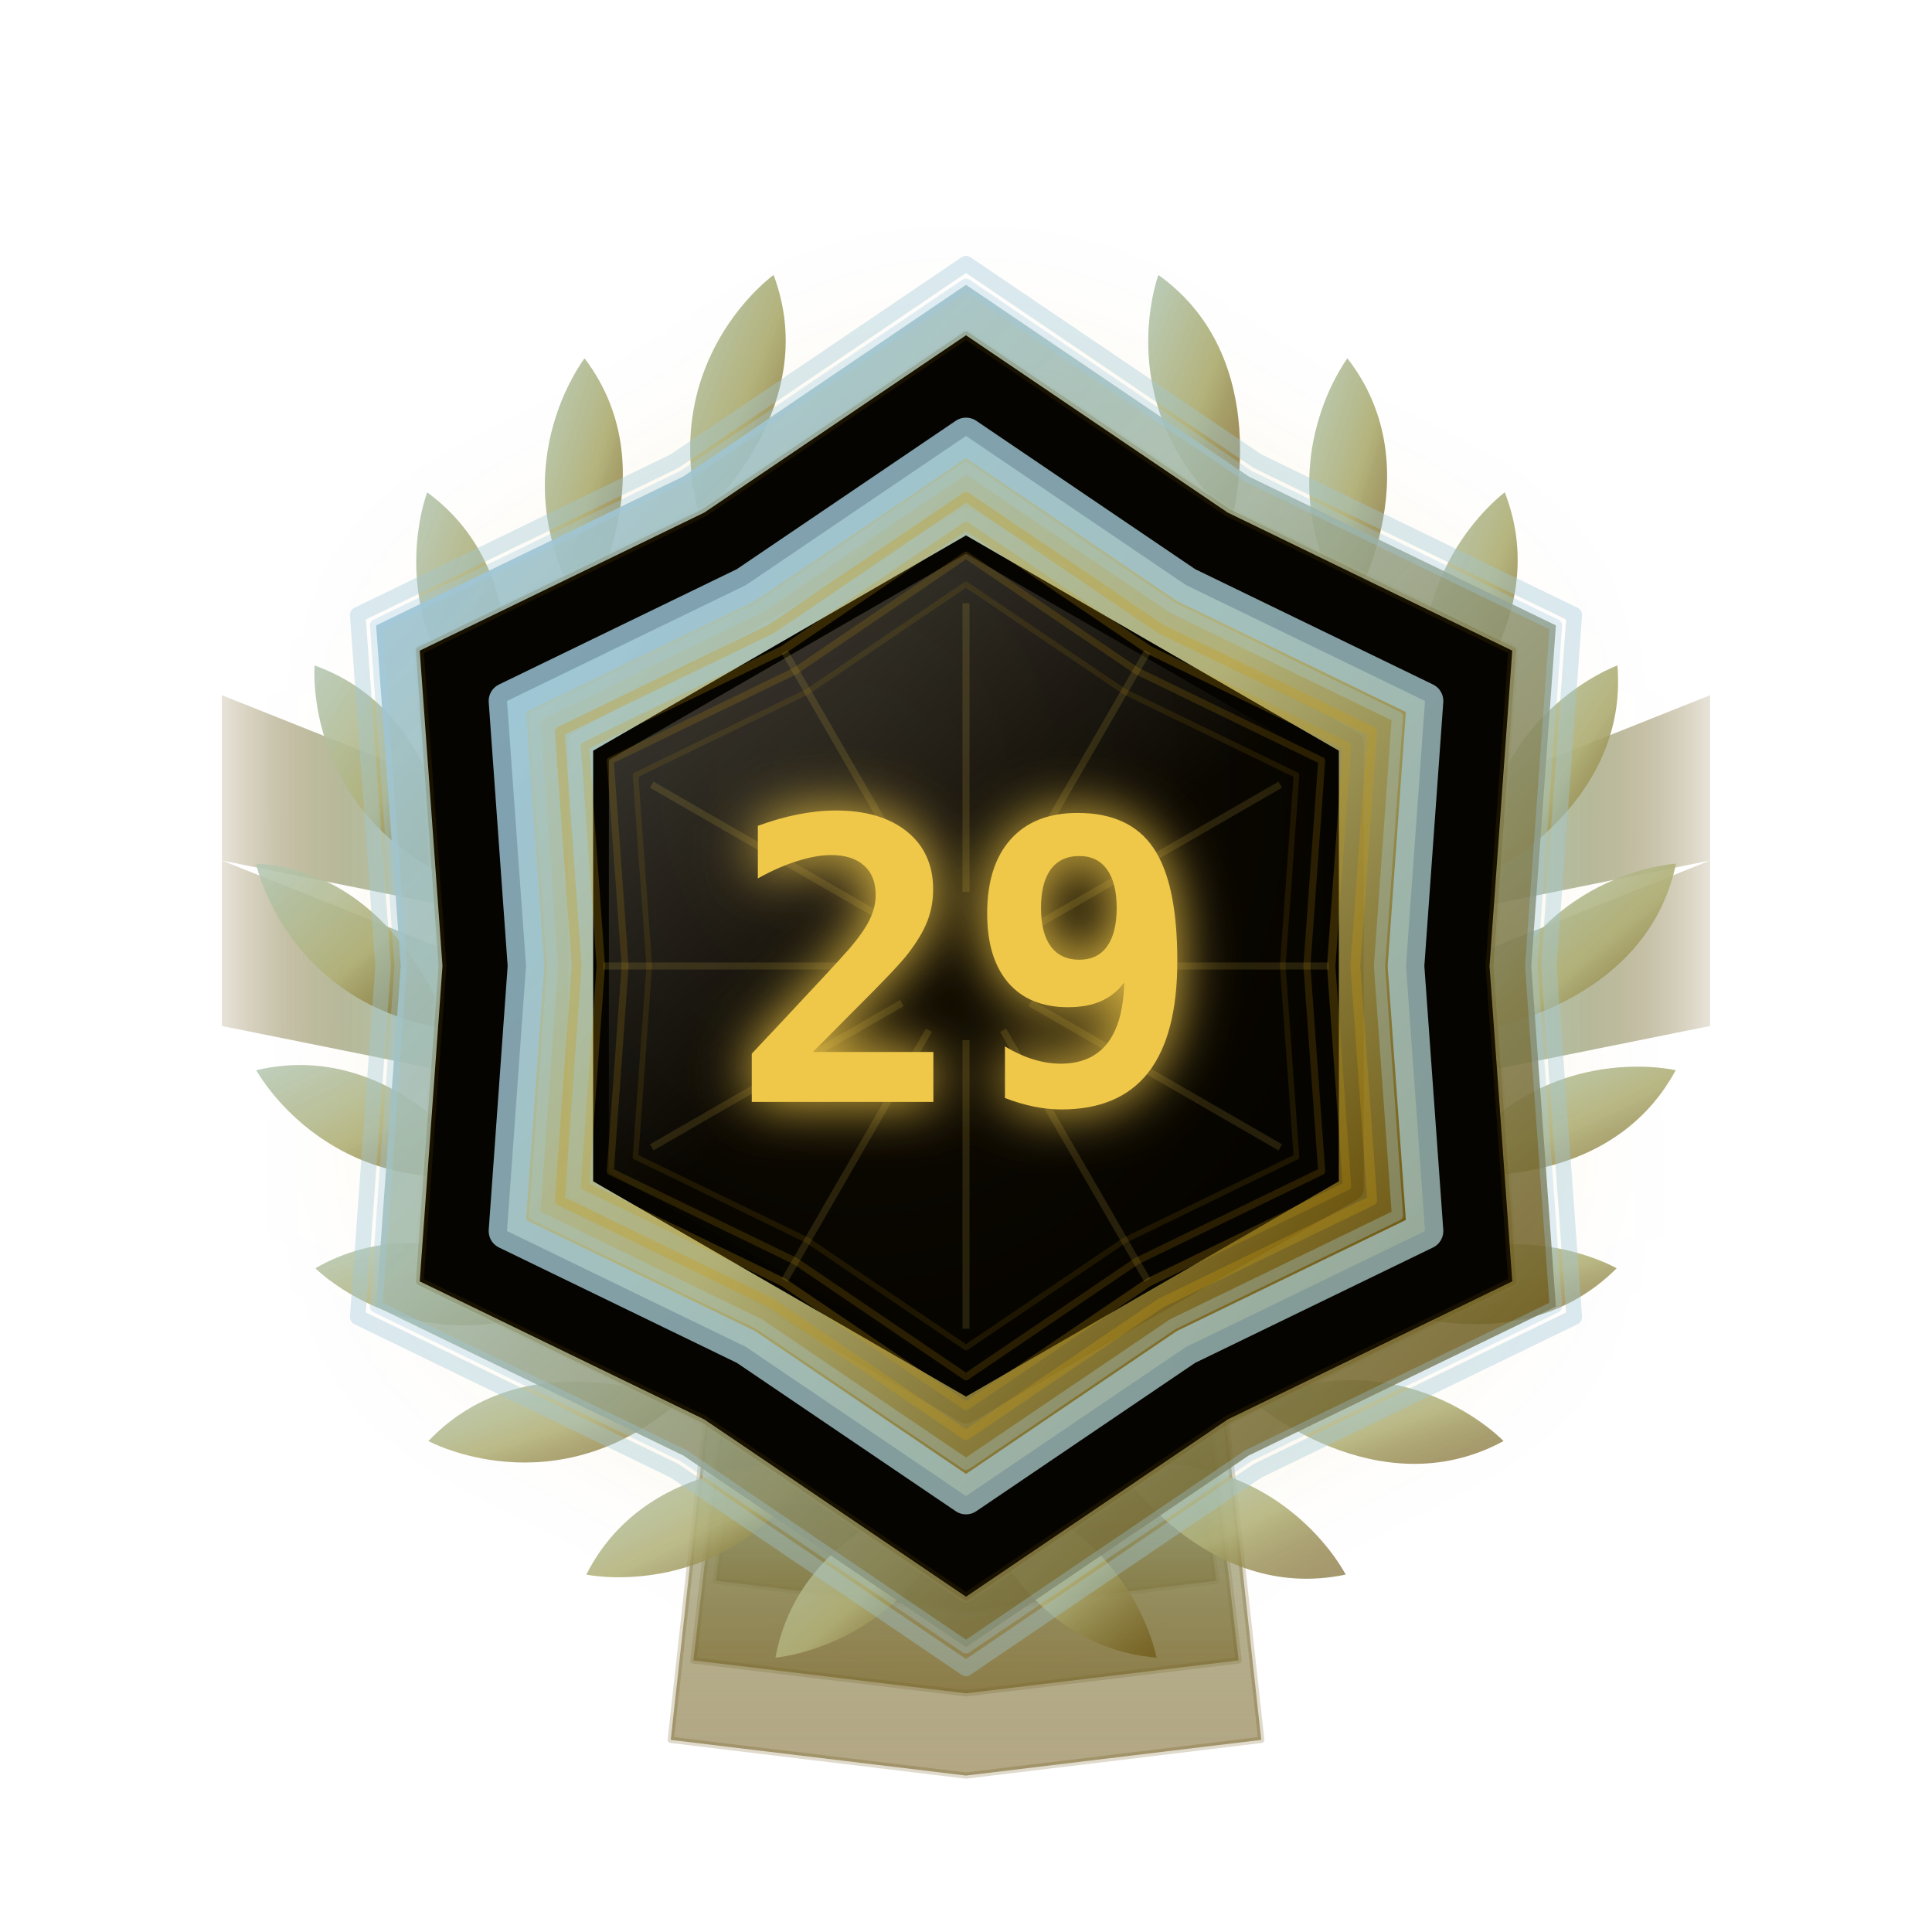
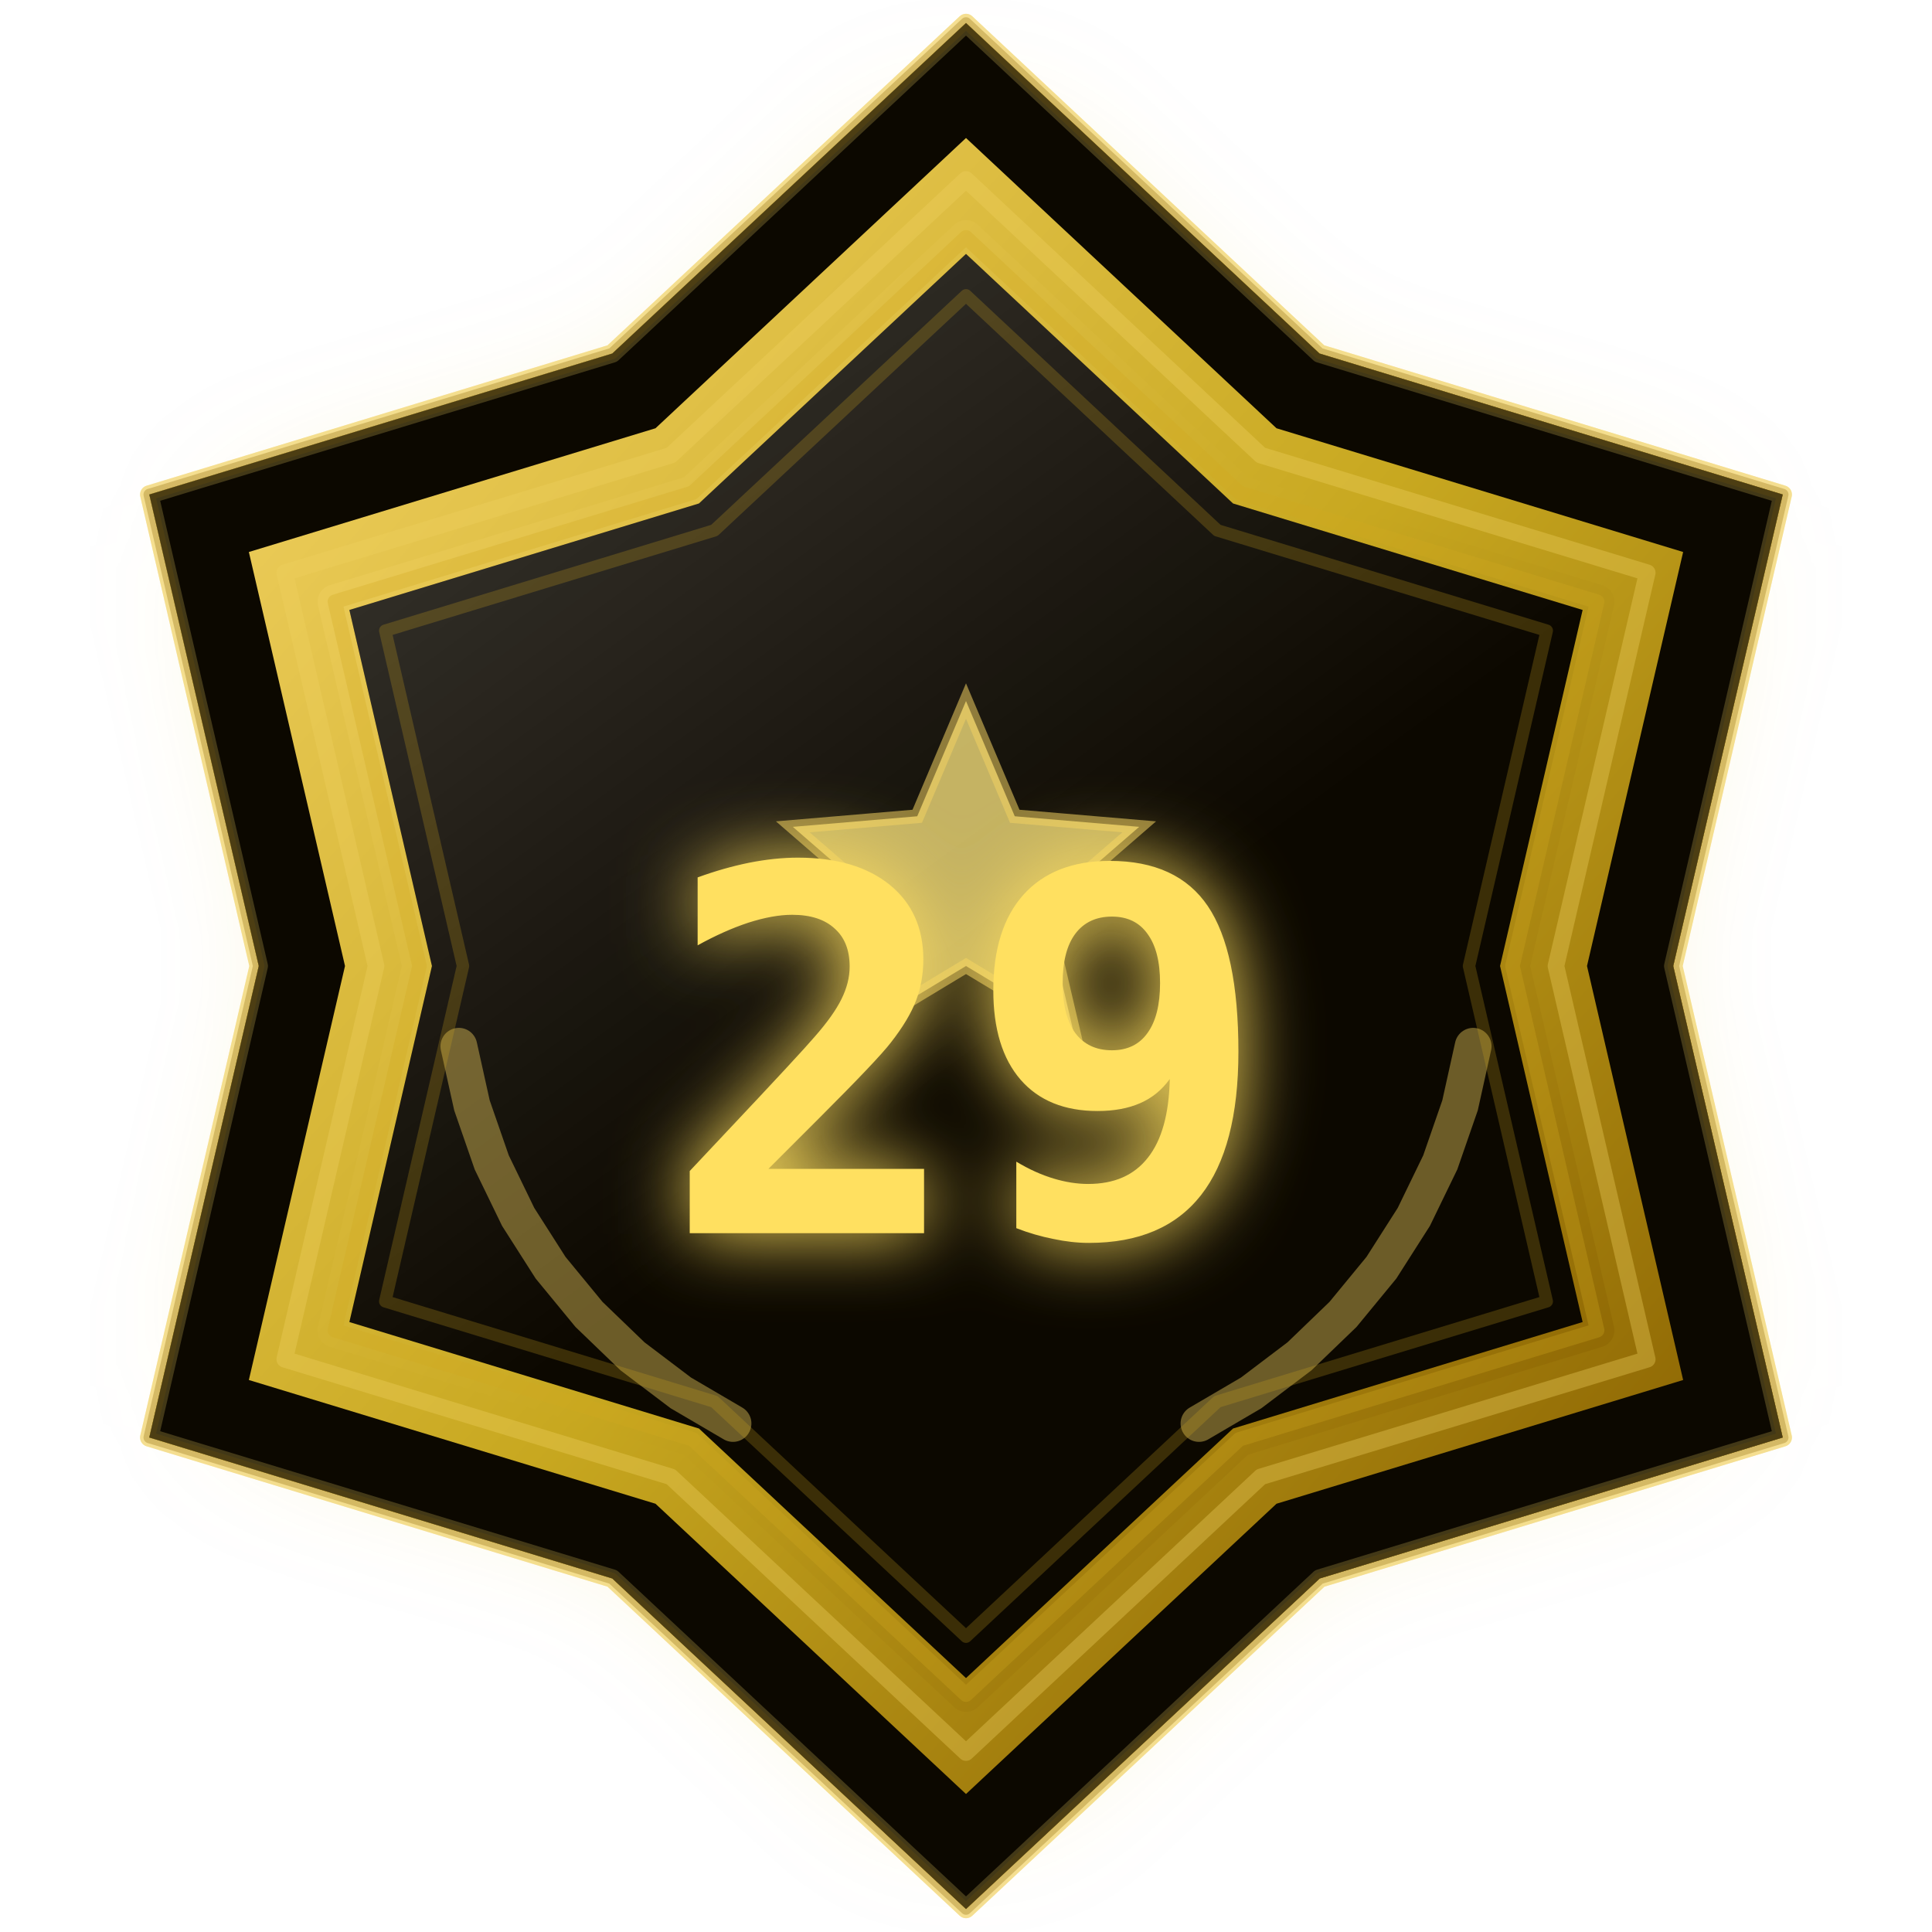
- <svg xmlns="http://www.w3.org/2000/svg" width="84" height="84" viewBox="-20 -20 124 124" overflow="visible" role="img" aria-label="Level 29 Badge">
+ <svg xmlns="http://www.w3.org/2000/svg" width="84" height="84" viewBox="0 0 84 84" role="img" aria-label="Level 29 Badge">
  <defs>
    <radialGradient id="bglv29" cx="35%" cy="28%" r="72%">
-       <stop offset="0%" stop-color="#120d02" />
-       <stop offset="100%" stop-color="#060400" />
+       <stop offset="0%" stop-color="#0c0800" />
+       <stop offset="100%" stop-color="#0c0800" />
    </radialGradient>
    <linearGradient id="rimlv29" x1="5%" y1="5%" x2="95%" y2="95%">
-       <stop offset="0%" stop-color="#a8c8ca" />
-       <stop offset="50%" stop-color="#b1b077" />
-       <stop offset="100%" stop-color="#624800" />
-     </linearGradient>
-     <linearGradient id="transRinglv29" x1="0%" y1="0%" x2="100%" y2="100%">
-       <stop offset="0%" stop-color="#9cc8e0" />
-       <stop offset="100%" stop-color="#a3bdb5" />
+       <stop offset="0%" stop-color="#f0d060" />
+       <stop offset="50%" stop-color="#c8a820" />
+       <stop offset="100%" stop-color="#886000" />
    </linearGradient>
    <linearGradient id="shlv29" x1="18%" y1="0%" x2="82%" y2="100%">
-       <stop offset="0%" stop-color="white" stop-opacity="0.2" />
-       <stop offset="50%" stop-color="white" stop-opacity="0" />
+       <stop offset="0%" stop-color="white" stop-opacity="0.18" />
+       <stop offset="55%" stop-color="white" stop-opacity="0" />
    </linearGradient>
    <filter id="gllv29" x="-40%" y="-40%" width="180%" height="180%">
-       <feGaussianBlur stdDeviation="1.8" result="b" />
+       <feGaussianBlur stdDeviation="1.6" result="b" />
      <feMerge>
        <feMergeNode in="b" />
        <feMergeNode in="SourceGraphic" />
      </feMerge>
    </filter>
-     <filter id="halolv29" x="-80%" y="-80%" width="360%" height="360%">
-       <feGaussianBlur stdDeviation="7" result="b" />
+     <filter id="halolv29" x="-35%" y="-35%" width="170%" height="170%">
+       <feGaussianBlur stdDeviation="3.5" result="b" />
      <feMerge>
        <feMergeNode in="b" />
        <feMergeNode in="SourceGraphic" />
      </feMerge>
    </filter>
    <linearGradient id="pglv29_0" x1="5%" y1="0%" x2="95%" y2="100%">
-       <stop offset="0%" stop-color="#c6c896" stop-opacity="0.95" />
-       <stop offset="38%" stop-color="#b7aa5d" stop-opacity="0.9" />
-       <stop offset="100%" stop-color="#624800" stop-opacity="0.85" />
+       <stop offset="0%" stop-color="#f0d060" stop-opacity="0.95" />
+       <stop offset="38%" stop-color="#c8a820" stop-opacity="0.90" />
+       <stop offset="100%" stop-color="#886000" stop-opacity="0.85" />
    </linearGradient>
    <linearGradient id="pglv29_1" x1="5%" y1="0%" x2="95%" y2="100%">
-       <stop offset="0%" stop-color="#c6c896" stop-opacity="0.95" />
-       <stop offset="38%" stop-color="#b7aa5d" stop-opacity="0.9" />
-       <stop offset="100%" stop-color="#624800" stop-opacity="0.85" />
+       <stop offset="0%" stop-color="#f0d060" stop-opacity="0.95" />
+       <stop offset="38%" stop-color="#c8a820" stop-opacity="0.90" />
+       <stop offset="100%" stop-color="#886000" stop-opacity="0.85" />
    </linearGradient>
    <linearGradient id="pglv29_2" x1="5%" y1="0%" x2="95%" y2="100%">
-       <stop offset="0%" stop-color="#9cc8e1" stop-opacity="0.95" />
-       <stop offset="38%" stop-color="#a6bbab" stop-opacity="0.9" />
-       <stop offset="100%" stop-color="#624800" stop-opacity="0.85" />
+       <stop offset="0%" stop-color="#f0d060" stop-opacity="0.95" />
+       <stop offset="38%" stop-color="#c8a820" stop-opacity="0.90" />
+       <stop offset="100%" stop-color="#886000" stop-opacity="0.85" />
    </linearGradient>
-     <linearGradient id="aplv29_0" x1="0%" y1="0%" x2="0%" y2="100%">
-       <stop offset="0%" stop-color="#a4c8d2" />
-       <stop offset="100%" stop-color="#624800" stop-opacity="0.65" />
-     </linearGradient>
-     <linearGradient id="aplv29_1" x1="0%" y1="0%" x2="0%" y2="100%">
-       <stop offset="0%" stop-color="#aab796" />
-       <stop offset="100%" stop-color="#624800" stop-opacity="0.65" />
-     </linearGradient>
-     <linearGradient id="aplv29_2" x1="0%" y1="0%" x2="0%" y2="100%">
-       <stop offset="0%" stop-color="#aab796" />
-       <stop offset="100%" stop-color="#624800" stop-opacity="0.65" />
-     </linearGradient>
-     <linearGradient id="csLlv29_0" x1="100%" y1="50%" x2="0%" y2="50%">
-       <stop offset="0%" stop-color="#a4c8d2" stop-opacity="1.0" />
-       <stop offset="55%" stop-color="#aab796" stop-opacity="0.88" />
-       <stop offset="100%" stop-color="#624800" stop-opacity="0.15" />
-     </linearGradient>
-     <linearGradient id="csRlv29_0" x1="0%" y1="50%" x2="100%" y2="50%">
-       <stop offset="0%" stop-color="#a4c8d2" stop-opacity="1.0" />
-       <stop offset="55%" stop-color="#aab796" stop-opacity="0.88" />
-       <stop offset="100%" stop-color="#624800" stop-opacity="0.15" />
-     </linearGradient>
-     <linearGradient id="csLlv29_1" x1="100%" y1="50%" x2="0%" y2="50%">
-       <stop offset="0%" stop-color="#a4c8d2" stop-opacity="1.0" />
-       <stop offset="55%" stop-color="#aab796" stop-opacity="0.88" />
-       <stop offset="100%" stop-color="#624800" stop-opacity="0.15" />
-     </linearGradient>
-     <linearGradient id="csRlv29_1" x1="0%" y1="50%" x2="100%" y2="50%">
-       <stop offset="0%" stop-color="#a4c8d2" stop-opacity="1.0" />
-       <stop offset="55%" stop-color="#aab796" stop-opacity="0.88" />
-       <stop offset="100%" stop-color="#624800" stop-opacity="0.15" />
-     </linearGradient>
-     <linearGradient id="lflv29" x1="0%" y1="0%" x2="100%" y2="100%">
-       <stop offset="0%" stop-color="#b5c8b4" stop-opacity="0.95" />
-       <stop offset="55%" stop-color="#b1b077" />
-       <stop offset="100%" stop-color="#624800" stop-opacity="0.65" />
+     <linearGradient id="pglv29_3" x1="5%" y1="0%" x2="95%" y2="100%">
+       <stop offset="0%" stop-color="#f0d060" stop-opacity="0.95" />
+       <stop offset="38%" stop-color="#c8a820" stop-opacity="0.90" />
+       <stop offset="100%" stop-color="#886000" stop-opacity="0.85" />
    </linearGradient>
  </defs>
-   <path d="M71.46,24.99 L70.24,42.00 L71.46,59.01 L56.12,66.45 L42.00,76.02 L27.88,66.45 L12.54,59.01 L13.76,42.00 L12.54,24.99 L27.88,17.55 L42.00,7.98 L56.12,17.55Z" fill="#c89a10" fill-opacity="0.45" filter="url(#halolv29)" />
-   <path d="M27.88,66.45 L42.00,76.02 L56.12,66.45 L58.06,81.46 L42.00,83.40 L25.94,81.46 Z" fill="url(#aplv29_0)" opacity="0.90" />
-   <path d="M27.88,66.45 L42.00,76.02 L56.12,66.45" fill="none" stroke="#a4c8d2" stroke-width="0.9" stroke-opacity="0.52" stroke-linejoin="round" />
-   <path d="M27.88,66.45 L42.00,76.02 L56.12,66.45 L58.06,81.46 L42.00,83.40 L25.94,81.46 Z" fill="none" stroke="#624800" stroke-width="0.4" stroke-opacity="0.2" stroke-linejoin="round" />
-   <path d="M26.61,68.65 L42.00,79.08 L57.39,68.65 L59.50,86.57 L42.00,88.68 L24.50,86.57 Z" fill="url(#aplv29_1)" opacity="0.82" />
-   <path d="M26.61,68.65 L42.00,79.08 L57.39,68.65" fill="none" stroke="#a4c8d2" stroke-width="0.9" stroke-opacity="0.42" stroke-linejoin="round" />
-   <path d="M26.61,68.65 L42.00,79.08 L57.39,68.65 L59.50,86.57 L42.00,88.68 L24.50,86.57 Z" fill="none" stroke="#624800" stroke-width="0.4" stroke-opacity="0.2" stroke-linejoin="round" />
-   <path d="M25.34,70.86 L42.00,82.14 L58.66,70.86 L60.95,91.67 L42.00,93.96 L23.05,91.67 Z" fill="url(#aplv29_2)" opacity="0.74" />
-   <path d="M25.34,70.86 L42.00,82.14 L58.66,70.86" fill="none" stroke="#a4c8d2" stroke-width="0.9" stroke-opacity="0.32" stroke-linejoin="round" />
-   <path d="M25.34,70.86 L42.00,82.14 L58.66,70.86 L60.95,91.67 L42.00,93.96 L23.05,91.67 Z" fill="none" stroke="#624800" stroke-width="0.4" stroke-opacity="0.2" stroke-linejoin="round" />
-   <polygon points="16.79,33.61 16.79,39.77 -5.76,35.23 -5.76,24.62" fill="url(#csLlv29_0)" />
-   <polygon points="67.21,33.61 67.21,39.77 89.76,35.23 89.76,24.62" fill="url(#csRlv29_0)" />
-   <polygon points="16.79,44.23 16.79,50.39 -5.76,45.85 -5.76,35.23" fill="url(#csLlv29_1)" />
-   <polygon points="67.21,44.23 67.21,50.39 89.76,45.85 89.76,35.23" fill="url(#csRlv29_1)" />
-   <path d="M54.23,86.39 C45.02,85.64 42.15,75.46 42.15,75.46 C52.56,77.30 54.23,86.39 54.23,86.39 Z" fill="url(#lflv29)" opacity="0.86" />
-   <path d="M66.37,81.06 C57.34,82.97 51.68,74.03 51.68,74.03 C62.19,72.82 66.37,81.06 66.37,81.06 Z" fill="url(#lflv29)" opacity="0.87" />
-   <path d="M76.50,72.49 C68.38,76.90 60.41,69.94 60.41,69.94 C70.14,65.79 76.50,72.49 76.50,72.49 Z" fill="url(#lflv29)" opacity="0.88" />
-   <path d="M83.76,61.40 C77.23,67.94 67.61,63.54 67.61,63.54 C75.75,56.79 83.76,61.40 83.76,61.40 Z" fill="url(#lflv29)" opacity="0.90" />
-   <path d="M87.55,48.69 C83.16,56.82 72.69,55.35 72.69,55.35 C78.56,46.55 87.55,48.69 87.55,48.69 Z" fill="url(#lflv29)" opacity="0.91" />
-   <path d="M87.57,35.43 C85.68,44.47 75.22,46.05 75.22,46.05 C78.35,35.94 87.57,35.43 87.57,35.43 Z" fill="url(#lflv29)" opacity="0.92" />
-   <path d="M83.81,22.71 C84.57,31.92 74.99,36.41 74.99,36.41 C75.11,25.83 83.81,22.71 83.81,22.71 Z" fill="url(#lflv29)" opacity="0.93" />
-   <path d="M76.58,11.60 C79.93,20.21 72.03,27.24 72.03,27.24 C69.13,17.07 76.58,11.60 76.58,11.60 Z" fill="url(#lflv29)" opacity="0.95" />
-   <path d="M66.48,3.00 C72.15,10.30 66.58,19.29 66.58,19.29 C60.90,10.37 66.48,3.00 66.48,3.00 Z" fill="url(#lflv29)" opacity="0.96" />
-   <path d="M54.35,-2.35 C61.86,3.02 59.09,13.23 59.09,13.23 C51.10,6.29 54.35,-2.35 54.35,-2.35 Z" fill="url(#lflv29)" opacity="0.97" />
-   <path d="M29.77,86.39 C31.44,77.30 41.85,75.46 41.85,75.46 C38.98,85.64 29.77,86.39 29.77,86.39 Z" fill="url(#lflv29)" opacity="0.86" />
-   <path d="M17.63,81.06 C21.81,72.82 32.32,74.03 32.32,74.03 C26.66,82.97 17.63,81.06 17.63,81.06 Z" fill="url(#lflv29)" opacity="0.87" />
-   <path d="M7.50,72.49 C13.86,65.79 23.59,69.94 23.59,69.94 C15.62,76.90 7.50,72.49 7.50,72.49 Z" fill="url(#lflv29)" opacity="0.88" />
-   <path d="M0.24,61.40 C8.25,56.79 16.39,63.54 16.39,63.54 C6.77,67.94 0.24,61.40 0.24,61.40 Z" fill="url(#lflv29)" opacity="0.90" />
-   <path d="M-3.55,48.69 C5.44,46.55 11.31,55.35 11.31,55.35 C0.84,56.82 -3.55,48.69 -3.55,48.69 Z" fill="url(#lflv29)" opacity="0.91" />
-   <path d="M-3.57,35.43 C5.65,35.94 8.78,46.05 8.78,46.05 C-1.68,44.47 -3.57,35.43 -3.57,35.43 Z" fill="url(#lflv29)" opacity="0.92" />
-   <path d="M0.19,22.71 C8.89,25.83 9.01,36.41 9.01,36.41 C-0.57,31.92 0.19,22.71 0.19,22.71 Z" fill="url(#lflv29)" opacity="0.93" />
-   <path d="M7.42,11.60 C14.87,17.07 11.97,27.24 11.97,27.24 C4.07,20.21 7.42,11.60 7.42,11.60 Z" fill="url(#lflv29)" opacity="0.95" />
-   <path d="M17.52,3.00 C23.10,10.37 17.42,19.29 17.42,19.29 C11.85,10.30 17.52,3.00 17.52,3.00 Z" fill="url(#lflv29)" opacity="0.96" />
-   <path d="M29.65,-2.35 C32.90,6.29 24.91,13.23 24.91,13.23 C22.14,3.02 29.65,-2.35 29.65,-2.35 Z" fill="url(#lflv29)" opacity="0.97" />
-   <path d="M74.26,23.37 L72.92,42.00 L74.26,60.63 L57.46,68.78 L42.00,79.25 L26.54,68.78 L9.74,60.63 L11.08,42.00 L9.74,23.37 L26.54,15.22 L42.00,4.75 L57.46,15.22Z" fill="url(#pglv29_0)" />
-   <path d="M71.46,24.99 L70.24,42.00 L71.46,59.01 L56.12,66.45 L42.00,76.02 L27.88,66.45 L12.54,59.01 L13.76,42.00 L12.54,24.99 L27.88,17.55 L42.00,7.98 L56.12,17.55Z" fill="#060400" />
-   <path d="M74.26,23.37 L72.92,42.00 L74.26,60.63 L57.46,68.78 L42.00,79.25 L26.54,68.78 L9.74,60.63 L11.08,42.00 L9.74,23.37 L26.54,15.22 L42.00,4.75 L57.46,15.22Z" fill="none" stroke="#c6c896" stroke-width="0.8" stroke-opacity="0.48" stroke-linejoin="round" />
-   <path d="M71.46,24.99 L70.24,42.00 L71.46,59.01 L56.12,66.45 L42.00,76.02 L27.88,66.45 L12.54,59.01 L13.76,42.00 L12.54,24.99 L27.88,17.55 L42.00,7.98 L56.12,17.55Z" fill="none" stroke="#624800" stroke-width="0.5" stroke-opacity="0.28" stroke-linejoin="round" />
-   <path d="M77.06,21.76 L75.60,42.00 L77.06,62.24 L58.80,71.10 L42.00,82.48 L25.20,71.10 L6.94,62.24 L8.40,42.00 L6.94,21.76 L25.20,12.90 L42.00,1.52 L58.80,12.90Z" fill="url(#pglv29_1)" />
-   <path d="M74.26,23.37 L72.92,42.00 L74.26,60.63 L57.46,68.78 L42.00,79.25 L26.54,68.78 L9.74,60.63 L11.08,42.00 L9.74,23.37 L26.54,15.22 L42.00,4.75 L57.46,15.22Z" fill="#060400" />
-   <path d="M77.06,21.76 L75.60,42.00 L77.06,62.24 L58.80,71.10 L42.00,82.48 L25.20,71.10 L6.94,62.24 L8.40,42.00 L6.94,21.76 L25.20,12.90 L42.00,1.52 L58.80,12.90Z" fill="none" stroke="#c6c896" stroke-width="0.8" stroke-opacity="0.40" stroke-linejoin="round" />
-   <path d="M74.26,23.37 L72.92,42.00 L74.26,60.63 L57.46,68.78 L42.00,79.25 L26.54,68.78 L9.74,60.63 L11.08,42.00 L9.74,23.37 L26.54,15.22 L42.00,4.75 L57.46,15.22Z" fill="none" stroke="#624800" stroke-width="0.5" stroke-opacity="0.24" stroke-linejoin="round" />
-   <path d="M79.86,20.14 L78.28,42.00 L79.86,63.86 L60.14,73.42 L42.00,85.72 L23.86,73.42 L4.14,63.86 L5.72,42.00 L4.14,20.14 L23.86,10.58 L42.00,-1.72 L60.14,10.58Z" fill="url(#pglv29_2)" />
-   <path d="M77.06,21.76 L75.60,42.00 L77.06,62.24 L58.80,71.10 L42.00,82.48 L25.20,71.10 L6.94,62.24 L8.40,42.00 L6.94,21.76 L25.20,12.90 L42.00,1.52 L58.80,12.90Z" fill="#060400" />
-   <path d="M79.86,20.14 L78.28,42.00 L79.86,63.86 L60.14,73.42 L42.00,85.72 L23.86,73.42 L4.14,63.86 L5.72,42.00 L4.14,20.14 L23.86,10.58 L42.00,-1.72 L60.14,10.58Z" fill="none" stroke="#9cc8e1" stroke-width="0.8" stroke-opacity="0.32" stroke-linejoin="round" />
-   <path d="M77.06,21.76 L75.60,42.00 L77.06,62.24 L58.80,71.10 L42.00,82.48 L25.20,71.10 L6.94,62.24 L8.40,42.00 L6.94,21.76 L25.20,12.90 L42.00,1.52 L58.80,12.90Z" fill="none" stroke="#624800" stroke-width="0.5" stroke-opacity="0.20" stroke-linejoin="round" />
-   <path d="M81.04,19.46 L79.41,42.00 L81.04,64.54 L60.71,74.40 L42.00,87.08 L23.29,74.40 L2.96,64.54 L4.59,42.00 L2.96,19.46 L23.29,9.60 L42.00,-3.08 L60.71,9.60Z" fill="none" stroke="#a1c8d8" stroke-width="1.0" stroke-opacity="0.38" stroke-linejoin="round" />
-   <path d="M71.46,24.99 L70.24,42.00 L71.46,59.01 L56.12,66.45 L42.00,76.02 L27.88,66.45 L12.54,59.01 L13.76,42.00 L12.54,24.99 L27.88,17.55 L42.00,7.98 L56.12,17.55Z" fill="url(#rimlv29)" />
-   <path d="M66.73,27.72L66.73,56.28L42.00,70.56L17.27,56.28L17.27,27.72L42.00,13.44Z" fill="#060400" />
-   <path d="M66.73,27.72L66.73,56.28L42.00,70.56L17.27,56.28L17.27,27.72L42.00,13.44Z" fill="none" stroke="url(#rimlv29)" stroke-width="1.60" stroke-linejoin="round" />
-   <path d="M64.92,28.77L64.92,55.23L42.00,68.46L19.08,55.23L19.08,28.77L42.00,15.54Z" fill="url(#bglv29)" />
-   <path d="M64.92,28.77L64.92,55.23L42.00,68.46L19.08,55.23L19.08,28.77L42.00,15.54Z" fill="url(#shlv29)" />
-   <line x1="46.76" y1="42.00" x2="65.28" y2="42.00" stroke="#f0c84a" stroke-width="0.45" stroke-opacity="0.14" />
-   <line x1="46.12" y1="44.38" x2="62.17" y2="53.64" stroke="#f0c84a" stroke-width="0.45" stroke-opacity="0.14" />
-   <line x1="44.38" y1="46.12" x2="53.64" y2="62.17" stroke="#f0c84a" stroke-width="0.45" stroke-opacity="0.14" />
-   <line x1="42.00" y1="46.76" x2="42.00" y2="65.28" stroke="#f0c84a" stroke-width="0.45" stroke-opacity="0.14" />
-   <line x1="39.62" y1="46.12" x2="30.36" y2="62.17" stroke="#f0c84a" stroke-width="0.45" stroke-opacity="0.14" />
-   <line x1="37.88" y1="44.38" x2="21.83" y2="53.64" stroke="#f0c84a" stroke-width="0.45" stroke-opacity="0.14" />
-   <line x1="37.24" y1="42.00" x2="18.72" y2="42.00" stroke="#f0c84a" stroke-width="0.45" stroke-opacity="0.14" />
-   <line x1="37.88" y1="39.62" x2="21.83" y2="30.36" stroke="#f0c84a" stroke-width="0.45" stroke-opacity="0.14" />
-   <line x1="39.62" y1="37.88" x2="30.36" y2="21.83" stroke="#f0c84a" stroke-width="0.45" stroke-opacity="0.14" />
-   <line x1="42.00" y1="37.24" x2="42.00" y2="18.72" stroke="#f0c84a" stroke-width="0.45" stroke-opacity="0.14" />
-   <line x1="44.38" y1="37.88" x2="53.64" y2="21.83" stroke="#f0c84a" stroke-width="0.45" stroke-opacity="0.14" />
-   <line x1="46.12" y1="39.62" x2="62.17" y2="30.36" stroke="#f0c84a" stroke-width="0.45" stroke-opacity="0.14" />
-   <path d="M71.46,24.99 L70.24,42.00 L71.46,59.01 L56.12,66.45 L42.00,76.02 L27.88,66.45 L12.54,59.01 L13.76,42.00 L12.54,24.99 L27.88,17.55 L42.00,7.98 L56.12,17.55Z" fill="none" stroke="url(#transRinglv29)" stroke-width="2.35" stroke-opacity="0.81" stroke-linejoin="round" />
-   <path d="M69.69,26.01 L68.54,42.00 L69.69,57.99 L55.27,64.99 L42.00,73.98 L28.73,64.99 L14.31,57.99 L15.46,42.00 L14.31,26.01 L28.73,19.01 L42.00,10.02 L55.27,19.01Z" fill="none" stroke="#a4c8d2" stroke-width="0.72" stroke-opacity="0.36" stroke-linejoin="round" />
-   <path d="M68.07,26.95 L66.99,42.00 L68.07,57.05 L54.49,63.64 L42.00,72.11 L29.51,63.64 L15.93,57.05 L17.01,42.00 L15.93,26.95 L29.51,20.36 L42.00,11.89 L54.49,20.36Z" fill="none" stroke="#c89a10" stroke-width="0.63" stroke-opacity="0.30" stroke-linejoin="round" />
-   <path d="M66.45,27.88 L65.44,42.00 L66.45,56.12 L53.72,62.30 L42.00,70.24 L30.28,62.30 L17.55,56.12 L18.56,42.00 L17.55,27.88 L30.28,21.70 L42.00,13.76 L53.72,21.70Z" fill="none" stroke="#c89a10" stroke-width="0.54" stroke-opacity="0.24" stroke-linejoin="round" />
-   <path d="M64.83,28.82 L63.88,42.00 L64.83,55.18 L52.94,60.95 L42.00,68.37 L31.06,60.95 L19.17,55.18 L20.12,42.00 L19.17,28.82 L31.06,23.05 L42.00,15.63 L52.94,23.05Z" fill="none" stroke="#c89a10" stroke-width="0.45" stroke-opacity="0.18" stroke-linejoin="round" />
-   <path d="M63.21,29.75 L62.33,42.00 L63.21,54.25 L52.17,59.61 L42.00,66.49 L31.83,59.61 L20.79,54.25 L21.67,42.00 L20.79,29.75 L31.83,24.39 L42.00,17.51 L52.17,24.39Z" fill="none" stroke="#c89a10" stroke-width="0.36" stroke-opacity="0.12" stroke-linejoin="round" />
-   <text x="42.0" y="42.0" text-anchor="middle" dominant-baseline="central" font-family="Orbitron,monospace" font-weight="900" font-size="25.2" fill="#f0c84a" filter="url(#gllv29)">29</text>
+   <path d="M73.18,24.00 L69.00,42.00 L73.18,60.00 L55.50,65.38 L42.00,78.00 L28.50,65.38 L10.82,60.00 L15.00,42.00 L10.82,24.00 L28.50,18.62 L42.00,6.00 L55.50,18.62Z" fill="#d8b820" fill-opacity="0.30" filter="url(#halolv29)" />
+   <path d="M75.98,22.38 L71.43,42.00 L75.98,61.62 L56.71,67.49 L42.00,81.24 L27.28,67.49 L8.02,61.62 L12.57,42.00 L8.02,22.38 L27.28,16.51 L42.00,2.76 L56.71,16.51Z" fill="url(#pglv29_0)" />
+   <path d="M73.18,24.00 L69.00,42.00 L73.18,60.00 L55.50,65.38 L42.00,78.00 L28.50,65.38 L10.82,60.00 L15.00,42.00 L10.82,24.00 L28.50,18.62 L42.00,6.00 L55.50,18.62Z" fill="#0c0800" />
+   <path d="M75.98,22.38 L71.43,42.00 L75.98,61.62 L56.71,67.49 L42.00,81.24 L27.28,67.49 L8.02,61.62 L12.57,42.00 L8.02,22.38 L27.28,16.51 L42.00,2.76 L56.71,16.51Z" fill="none" stroke="#f0d060" stroke-width="0.8" stroke-opacity="0.48" stroke-linejoin="round" />
+   <path d="M73.18,24.00 L69.00,42.00 L73.18,60.00 L55.50,65.38 L42.00,78.00 L28.50,65.38 L10.82,60.00 L15.00,42.00 L10.82,24.00 L28.50,18.62 L42.00,6.00 L55.50,18.62Z" fill="none" stroke="#886000" stroke-width="0.5" stroke-opacity="0.28" stroke-linejoin="round" />
+   <path d="M77.51,21.50 L72.75,42.00 L77.51,62.50 L57.38,68.63 L42.00,83.00 L26.62,68.63 L6.49,62.50 L11.25,42.00 L6.49,21.50 L26.62,15.37 L42.00,1.00 L57.37,15.37Z" fill="url(#pglv29_1)" />
+   <path d="M75.98,22.38 L71.43,42.00 L75.98,61.62 L56.71,67.49 L42.00,81.24 L27.28,67.49 L8.02,61.62 L12.57,42.00 L8.02,22.38 L27.28,16.51 L42.00,2.76 L56.71,16.51Z" fill="#0c0800" />
+   <path d="M77.51,21.50 L72.75,42.00 L77.51,62.50 L57.38,68.63 L42.00,83.00 L26.62,68.63 L6.49,62.50 L11.25,42.00 L6.49,21.50 L26.62,15.37 L42.00,1.00 L57.37,15.37Z" fill="none" stroke="#f0d060" stroke-width="0.8" stroke-opacity="0.40" stroke-linejoin="round" />
+   <path d="M75.98,22.38 L71.43,42.00 L75.98,61.62 L56.71,67.49 L42.00,81.24 L27.28,67.49 L8.02,61.62 L12.57,42.00 L8.02,22.38 L27.28,16.51 L42.00,2.76 L56.71,16.51Z" fill="none" stroke="#886000" stroke-width="0.5" stroke-opacity="0.24" stroke-linejoin="round" />
+   <path d="M77.51,21.50 L72.75,42.00 L77.51,62.50 L57.38,68.63 L42.00,83.00 L26.62,68.63 L6.49,62.50 L11.25,42.00 L6.49,21.50 L26.62,15.37 L42.00,1.00 L57.37,15.37Z" fill="url(#pglv29_2)" />
+   <path d="M77.51,21.50 L72.75,42.00 L77.51,62.50 L57.38,68.63 L42.00,83.00 L26.62,68.63 L6.49,62.50 L11.25,42.00 L6.49,21.50 L26.62,15.37 L42.00,1.00 L57.37,15.37Z" fill="#0c0800" />
+   <path d="M77.51,21.50 L72.75,42.00 L77.51,62.50 L57.38,68.63 L42.00,83.00 L26.62,68.63 L6.49,62.50 L11.25,42.00 L6.49,21.50 L26.62,15.37 L42.00,1.00 L57.37,15.37Z" fill="none" stroke="#f0d060" stroke-width="0.8" stroke-opacity="0.32" stroke-linejoin="round" />
+   <path d="M77.51,21.50 L72.75,42.00 L77.51,62.50 L57.38,68.63 L42.00,83.00 L26.62,68.63 L6.49,62.50 L11.25,42.00 L6.49,21.50 L26.62,15.37 L42.00,1.00 L57.37,15.37Z" fill="none" stroke="#886000" stroke-width="0.5" stroke-opacity="0.20" stroke-linejoin="round" />
+   <path d="M77.51,21.50 L72.75,42.00 L77.51,62.50 L57.38,68.63 L42.00,83.00 L26.62,68.63 L6.49,62.50 L11.25,42.00 L6.49,21.50 L26.62,15.37 L42.00,1.00 L57.37,15.37Z" fill="url(#pglv29_3)" />
+   <path d="M77.51,21.50 L72.75,42.00 L77.51,62.50 L57.38,68.63 L42.00,83.00 L26.62,68.63 L6.49,62.50 L11.25,42.00 L6.49,21.50 L26.62,15.37 L42.00,1.00 L57.37,15.37Z" fill="#0c0800" />
+   <path d="M77.51,21.50 L72.75,42.00 L77.51,62.50 L57.38,68.63 L42.00,83.00 L26.62,68.63 L6.49,62.50 L11.25,42.00 L6.49,21.50 L26.62,15.37 L42.00,1.00 L57.37,15.37Z" fill="none" stroke="#f0d060" stroke-width="0.8" stroke-opacity="0.24" stroke-linejoin="round" />
+   <path d="M77.51,21.50 L72.75,42.00 L77.51,62.50 L57.38,68.63 L42.00,83.00 L26.62,68.63 L6.49,62.50 L11.25,42.00 L6.49,21.50 L26.62,15.37 L42.00,1.00 L57.37,15.37Z" fill="none" stroke="#886000" stroke-width="0.5" stroke-opacity="0.16" stroke-linejoin="round" />
+   <path d="M73.18,24.00 L69.00,42.00 L73.18,60.00 L55.50,65.38 L42.00,78.00 L28.50,65.38 L10.82,60.00 L15.00,42.00 L10.82,24.00 L28.50,18.62 L42.00,6.00 L55.50,18.62Z" fill="url(#rimlv29)" />
+   <path d="M69.44,26.16 L65.76,42.00 L69.44,57.84 L53.88,62.58 L42.00,73.68 L30.12,62.58 L14.56,57.84 L18.24,42.00 L14.56,26.16 L30.12,21.42 L42.00,10.32 L53.88,21.42Z" fill="#0c0800" />
+   <path d="M69.44,26.16 L65.76,42.00 L69.44,57.84 L53.88,62.58 L42.00,73.68 L30.12,62.58 L14.56,57.84 L18.24,42.00 L14.56,26.16 L30.12,21.42 L42.00,10.32 L53.88,21.42Z" fill="none" stroke="url(#rimlv29)" stroke-width="1.5" stroke-linejoin="round" />
+   <path d="M68.81,26.52 L65.22,42.00 L68.81,57.48 L53.61,62.11 L42.00,72.96 L30.39,62.11 L15.19,57.48 L18.78,42.00 L15.19,26.52 L30.39,21.89 L42.00,11.04 L53.61,21.89Z" fill="url(#bglv29)" />
+   <path d="M68.81,26.52 L65.22,42.00 L68.81,57.48 L53.61,62.11 L42.00,72.96 L30.39,62.11 L15.19,57.48 L18.78,42.00 L15.19,26.52 L30.39,21.89 L42.00,11.04 L53.61,21.89Z" fill="url(#shlv29)" />
+   <path d="M42.00,30.48 L44.12,35.49 L49.53,35.95 L45.42,39.51 L46.66,44.81 L42.00,42.00 L37.34,44.81 L38.58,39.51 L34.47,35.95 L39.88,35.49Z" fill="#ffe880" fill-opacity="0.75" stroke="#f0d060" stroke-width="0.6" stroke-opacity="0.55" />
+   <path d="M31.87,61.89 L29.60,60.56 L27.50,58.97 L25.61,57.15 L23.94,55.12 L22.53,52.91 L21.38,50.54 L20.52,48.06 L19.95,45.49" fill="none" stroke="#f0d060" stroke-width="1.6" stroke-opacity="0.42" stroke-linecap="round" />
+   <path d="M64.05,45.49 L63.48,48.06 L62.62,50.54 L61.47,52.91 L60.06,55.12 L58.39,57.15 L56.50,58.97 L54.40,60.56 L52.13,61.89" fill="none" stroke="#f0d060" stroke-width="1.6" stroke-opacity="0.42" stroke-linecap="round" />
+   <path d="M71.62,24.90 L67.65,42.00 L71.62,59.10 L54.82,64.21 L42.00,76.20 L29.17,64.21 L12.38,59.10 L16.35,42.00 L12.38,24.90 L29.17,19.79 L42.00,7.80 L54.82,19.79Z" fill="none" stroke="#f0d060" stroke-width="0.72" stroke-opacity="0.36" stroke-linejoin="round" />
+   <path d="M69.44,26.16 L65.76,42.00 L69.44,57.84 L53.88,62.58 L42.00,73.68 L30.12,62.58 L14.56,57.84 L18.24,42.00 L14.56,26.16 L30.12,21.42 L42.00,10.32 L53.88,21.42Z" fill="none" stroke="#d0a820" stroke-width="0.63" stroke-opacity="0.30" stroke-linejoin="round" />
+   <path d="M67.25,27.42 L63.87,42.00 L67.25,56.58 L52.93,60.94 L42.00,71.16 L31.06,60.94 L16.75,56.58 L20.13,42.00 L16.75,27.42 L31.06,23.06 L42.00,12.84 L52.93,23.06Z" fill="none" stroke="#d0a820" stroke-width="0.54" stroke-opacity="0.24" stroke-linejoin="round" />
+   <text x="42" y="46" text-anchor="middle" dominant-baseline="central" font-family="Orbitron,monospace" font-weight="900" font-size="22" fill="#ffe060" filter="url(#gllv29)">29</text>
</svg>
